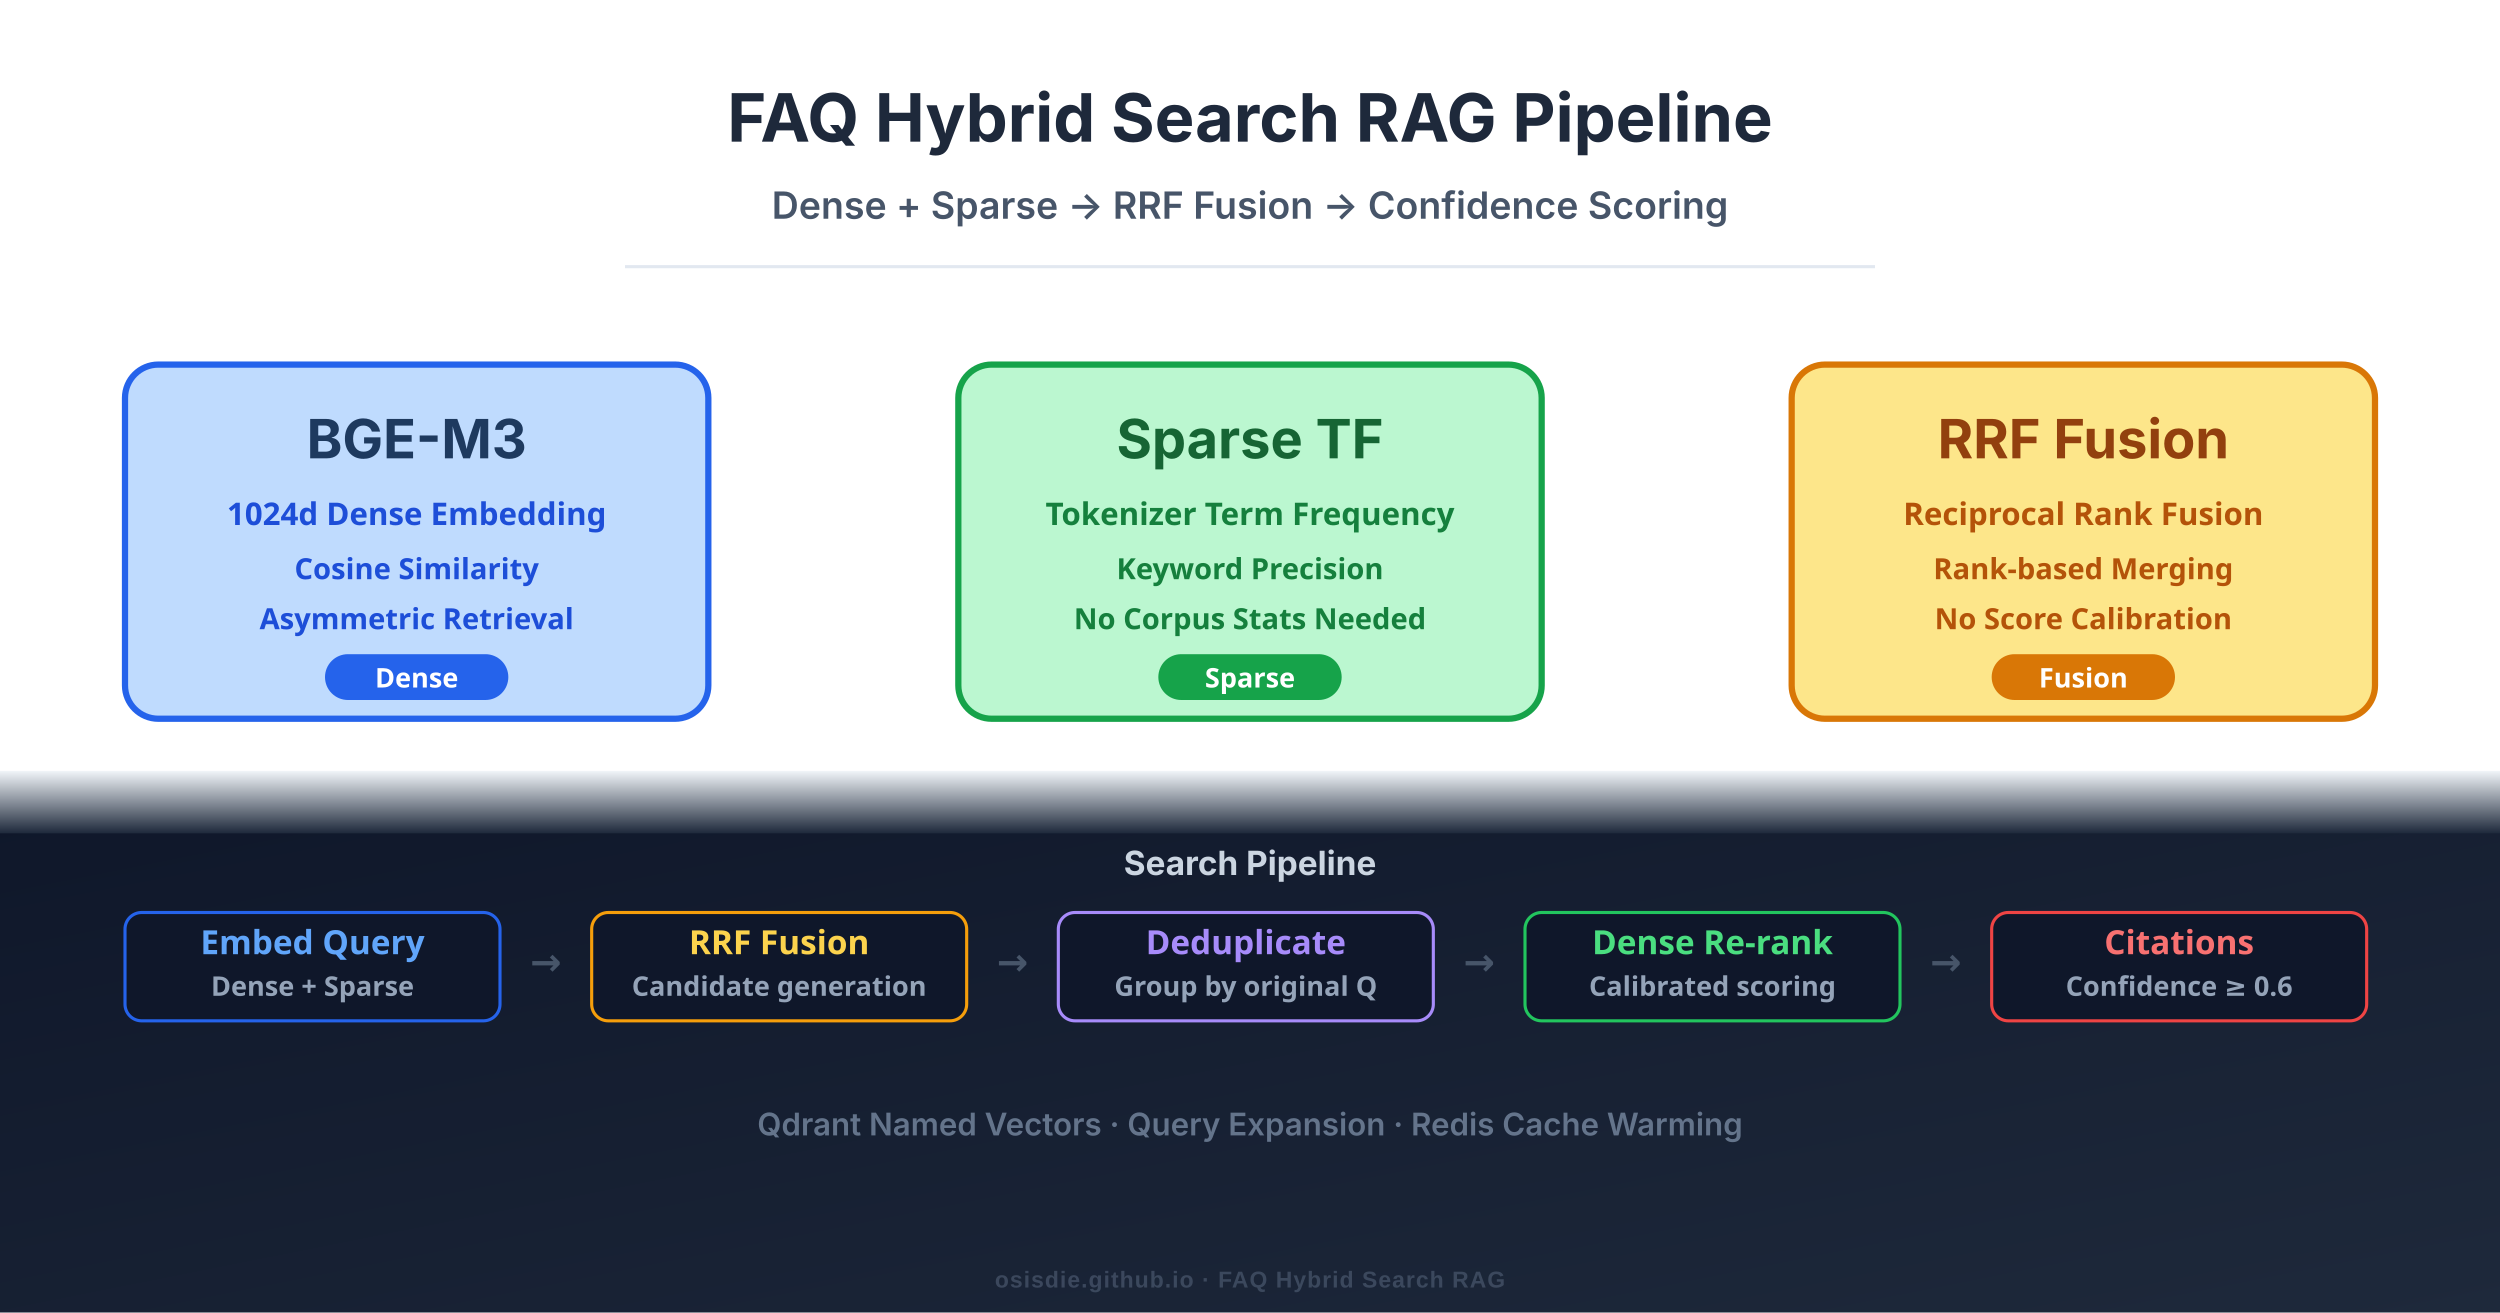
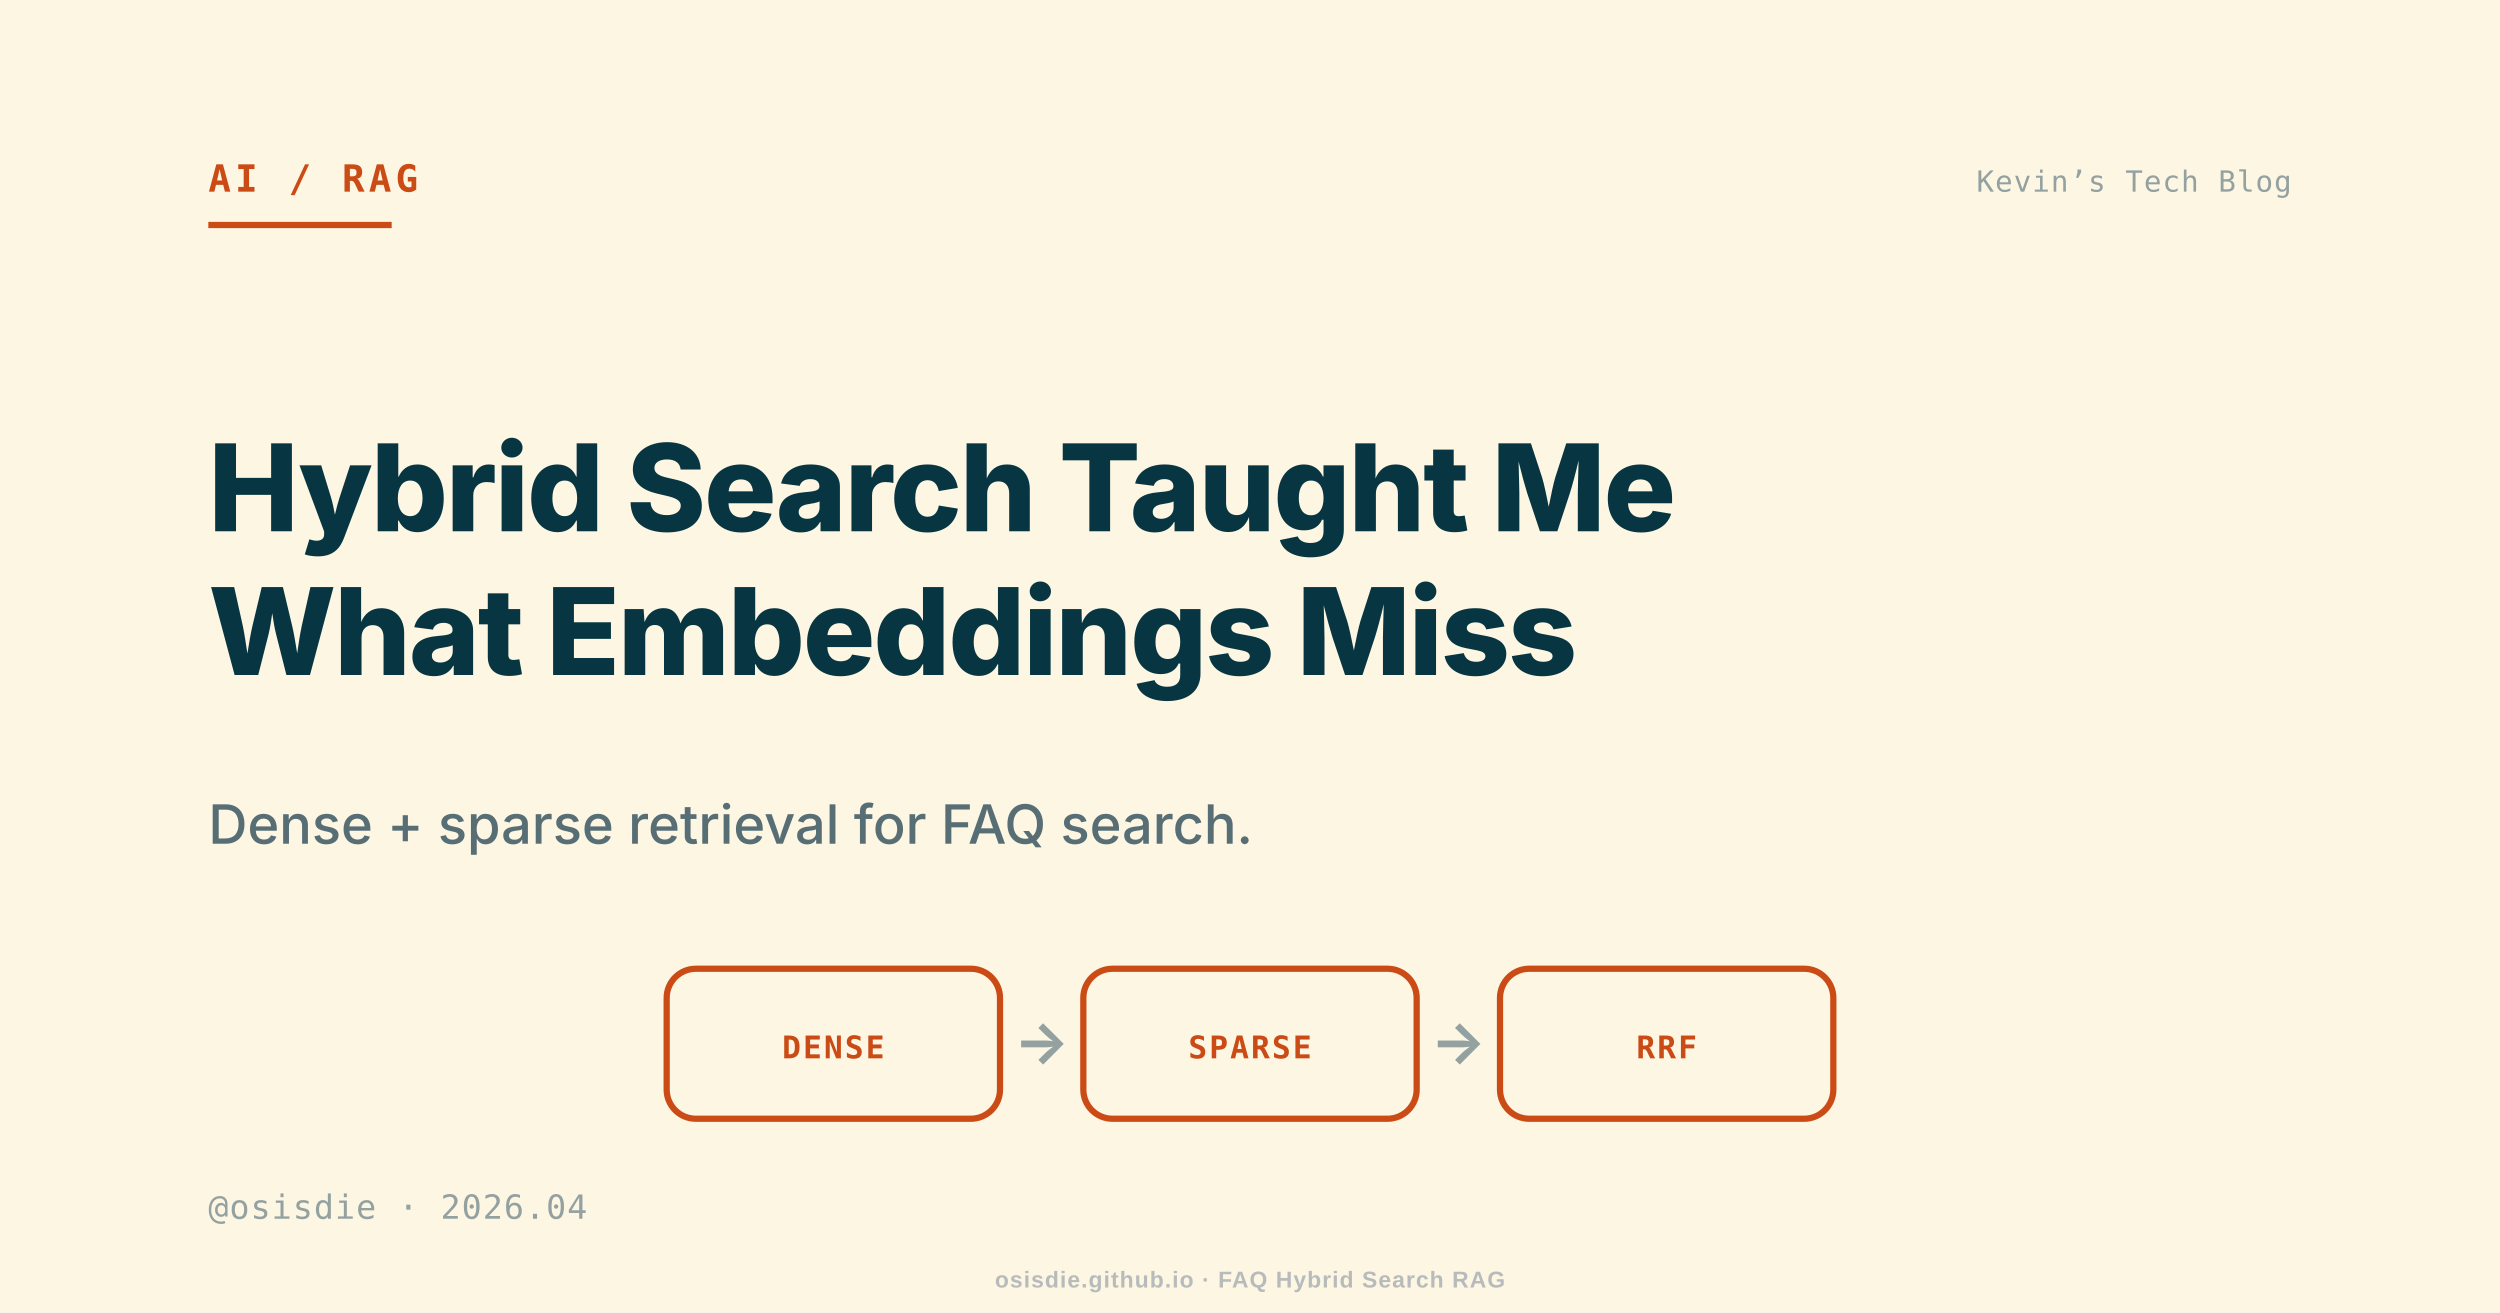
<svg xmlns="http://www.w3.org/2000/svg" viewBox="0 0 1200 630" width="1200" height="630">
-   <defs>
-     <linearGradient id="transitionGrad" x1="0%" y1="0%" x2="0%" y2="100%">
-       <stop offset="0%" style="stop-color:#f1f5f9" />
-       <stop offset="100%" style="stop-color:#1e293b" />
-     </linearGradient>
-     <linearGradient id="detailBgGrad" x1="0%" y1="0%" x2="100%" y2="100%">
-       <stop offset="0%" style="stop-color:#0f172a" />
-       <stop offset="100%" style="stop-color:#1e293b" />
-     </linearGradient>
-   </defs>
-   <rect width="1200" height="630" fill="#ffffff" />
-   <rect y="390" width="1200" height="240" fill="url(#detailBgGrad)" />
-   <rect y="370" width="1200" height="30" fill="url(#transitionGrad)" />
-   <text x="600" y="68" text-anchor="middle" font-family="-apple-system, BlinkMacSystemFont, Segoe UI, Noto Sans TC, sans-serif" font-size="32" font-weight="700" fill="#1e293b">
-     FAQ Hybrid Search RAG Pipeline
-   </text>
-   <text x="600" y="105" text-anchor="middle" font-family="-apple-system, BlinkMacSystemFont, Segoe UI, sans-serif" font-size="18" font-weight="600" fill="#475569">
-     Dense + Sparse → RRF Fusion → Confidence Scoring
-   </text>
-   <line x1="300" y1="128" x2="900" y2="128" stroke="#e2e8f0" stroke-width="1.5" />
-   <g transform="translate(200, 240)">
-     <rect x="-140" y="-65" width="280" height="170" rx="16" fill="#bfdbfe" stroke="#2563eb" stroke-width="3" />
-     <text x="0" y="-20" text-anchor="middle" font-family="-apple-system, BlinkMacSystemFont, Segoe UI, sans-serif" font-size="26" font-weight="700" fill="#1e3a5f">BGE-M3</text>
-     <text x="0" y="12" text-anchor="middle" font-family="sans-serif" font-size="15" font-weight="600" fill="#1d4ed8">1024d Dense Embedding</text>
-     <text x="0" y="38" text-anchor="middle" font-family="sans-serif" font-size="14" font-weight="600" fill="#1d4ed8">Cosine Similarity</text>
-     <text x="0" y="62" text-anchor="middle" font-family="sans-serif" font-size="14" font-weight="600" fill="#1d4ed8">Asymmetric Retrieval</text>
-     <rect x="-44" y="74" width="88" height="22" rx="11" fill="#2563eb" />
-     <text x="0" y="90" text-anchor="middle" font-family="sans-serif" font-size="13" font-weight="700" fill="#fff">Dense</text>
+   <rect width="1200" height="630" fill="#FDF6E3" />
+   <text x="100" y="92" font-family="&quot;JetBrains Mono&quot;, &quot;Consolas&quot;, &quot;Menlo&quot;, monospace" font-size="18" font-weight="700" fill="#CB4B16" letter-spacing="2px">AI / RAG</text>
+   <line x1="100" y1="108" x2="188" y2="108" stroke="#CB4B16" stroke-width="3" />
+   <text x="1100" y="92" text-anchor="end" font-family="&quot;JetBrains Mono&quot;, &quot;Consolas&quot;, &quot;Menlo&quot;, monospace" font-size="14" font-weight="500" fill="#93A1A1" letter-spacing="0.5px">Kevin’s Tech Blog</text>
+   <text x="100" y="255" font-family="-apple-system, BlinkMacSystemFont, &quot;Segoe UI&quot;, &quot;Noto Sans TC&quot;, sans-serif" font-size="58" font-weight="800" fill="#073642" letter-spacing="-1px">Hybrid Search Taught Me</text>
+   <text x="100" y="324" font-family="-apple-system, BlinkMacSystemFont, &quot;Segoe UI&quot;, &quot;Noto Sans TC&quot;, sans-serif" font-size="58" font-weight="800" fill="#073642" letter-spacing="-1px">What Embeddings Miss</text>
+   <text x="100" y="405" font-family="-apple-system, BlinkMacSystemFont, &quot;Segoe UI&quot;, &quot;Noto Sans TC&quot;, sans-serif" font-size="26" font-weight="500" fill="#586E75">Dense + sparse retrieval for FAQ search.</text>
+   <g>
+     <rect x="320" y="465" width="160" height="72" rx="14" fill="none" stroke="#CB4B16" stroke-width="3" />
+     <text x="400" y="508" text-anchor="middle" font-family="&quot;JetBrains Mono&quot;, &quot;Consolas&quot;, &quot;Menlo&quot;, monospace" font-size="15" font-weight="700" fill="#CB4B16" letter-spacing="1px">DENSE</text>
+     <text x="500" y="510" text-anchor="middle" font-family="-apple-system, BlinkMacSystemFont, &quot;Segoe UI&quot;, &quot;Noto Sans TC&quot;, sans-serif" font-size="28" font-weight="700" fill="#93A1A1">→</text>
+     <rect x="520" y="465" width="160" height="72" rx="14" fill="none" stroke="#CB4B16" stroke-width="3" />
+     <text x="600" y="508" text-anchor="middle" font-family="&quot;JetBrains Mono&quot;, &quot;Consolas&quot;, &quot;Menlo&quot;, monospace" font-size="15" font-weight="700" fill="#CB4B16" letter-spacing="1px">SPARSE</text>
+     <text x="700" y="510" text-anchor="middle" font-family="-apple-system, BlinkMacSystemFont, &quot;Segoe UI&quot;, &quot;Noto Sans TC&quot;, sans-serif" font-size="28" font-weight="700" fill="#93A1A1">→</text>
+     <rect x="720" y="465" width="160" height="72" rx="14" fill="none" stroke="#CB4B16" stroke-width="3" />
+     <text x="800" y="508" text-anchor="middle" font-family="&quot;JetBrains Mono&quot;, &quot;Consolas&quot;, &quot;Menlo&quot;, monospace" font-size="15" font-weight="700" fill="#CB4B16" letter-spacing="1px">RRF</text>
  </g>
-   <g transform="translate(600, 240)">
-     <rect x="-140" y="-65" width="280" height="170" rx="16" fill="#bbf7d0" stroke="#16a34a" stroke-width="3" />
-     <text x="0" y="-20" text-anchor="middle" font-family="-apple-system, BlinkMacSystemFont, Segoe UI, sans-serif" font-size="26" font-weight="700" fill="#166534">Sparse TF</text>
-     <text x="0" y="12" text-anchor="middle" font-family="sans-serif" font-size="15" font-weight="600" fill="#15803d">Tokenizer Term Frequency</text>
-     <text x="0" y="38" text-anchor="middle" font-family="sans-serif" font-size="14" font-weight="600" fill="#15803d">Keyword Precision</text>
-     <text x="0" y="62" text-anchor="middle" font-family="sans-serif" font-size="14" font-weight="600" fill="#15803d">No Corpus Stats Needed</text>
-     <rect x="-44" y="74" width="88" height="22" rx="11" fill="#16a34a" />
-     <text x="0" y="90" text-anchor="middle" font-family="sans-serif" font-size="13" font-weight="700" fill="#fff">Sparse</text>
-   </g>
-   <g transform="translate(1000, 240)">
-     <rect x="-140" y="-65" width="280" height="170" rx="16" fill="#fde68a" stroke="#d97706" stroke-width="3" />
-     <text x="0" y="-20" text-anchor="middle" font-family="-apple-system, BlinkMacSystemFont, Segoe UI, sans-serif" font-size="26" font-weight="700" fill="#92400e">RRF Fusion</text>
-     <text x="0" y="12" text-anchor="middle" font-family="sans-serif" font-size="15" font-weight="600" fill="#b45309">Reciprocal Rank Fusion</text>
-     <text x="0" y="38" text-anchor="middle" font-family="sans-serif" font-size="14" font-weight="600" fill="#b45309">Rank-based Merging</text>
-     <text x="0" y="62" text-anchor="middle" font-family="sans-serif" font-size="14" font-weight="600" fill="#b45309">No Score Calibration</text>
-     <rect x="-44" y="74" width="88" height="22" rx="11" fill="#d97706" />
-     <text x="0" y="90" text-anchor="middle" font-family="sans-serif" font-size="13" font-weight="700" fill="#fff">Fusion</text>
-   </g>
-   <text x="600" y="420" text-anchor="middle" font-family="-apple-system, BlinkMacSystemFont, Segoe UI, sans-serif" font-size="16" font-weight="700" fill="#cbd5e1">Search Pipeline</text>
-   <rect x="60" y="438" width="180" height="52" rx="8" fill="#0f172a" stroke="#2563eb" stroke-width="1.5" />
-   <text x="150" y="458" text-anchor="middle" font-family="sans-serif" font-size="16" font-weight="700" fill="#60a5fa">Embed Query</text>
-   <text x="150" y="478" text-anchor="middle" font-family="sans-serif" font-size="13" font-weight="600" fill="#94a3b8">Dense + Sparse</text>
-   <text x="262" y="468" text-anchor="middle" font-family="sans-serif" font-size="18" font-weight="700" fill="#475569">→</text>
-   <rect x="284" y="438" width="180" height="52" rx="8" fill="#0f172a" stroke="#f59e0b" stroke-width="1.5" />
-   <text x="374" y="458" text-anchor="middle" font-family="sans-serif" font-size="16" font-weight="700" fill="#fcd34d">RRF Fusion</text>
-   <text x="374" y="478" text-anchor="middle" font-family="sans-serif" font-size="13" font-weight="600" fill="#94a3b8">Candidate generation</text>
-   <text x="486" y="468" text-anchor="middle" font-family="sans-serif" font-size="18" font-weight="700" fill="#475569">→</text>
-   <rect x="508" y="438" width="180" height="52" rx="8" fill="#0f172a" stroke="#a78bfa" stroke-width="1.5" />
-   <text x="598" y="458" text-anchor="middle" font-family="sans-serif" font-size="16" font-weight="700" fill="#a78bfa">Deduplicate</text>
-   <text x="598" y="478" text-anchor="middle" font-family="sans-serif" font-size="13" font-weight="600" fill="#94a3b8">Group by original Q</text>
-   <text x="710" y="468" text-anchor="middle" font-family="sans-serif" font-size="18" font-weight="700" fill="#475569">→</text>
-   <rect x="732" y="438" width="180" height="52" rx="8" fill="#0f172a" stroke="#22c55e" stroke-width="1.5" />
-   <text x="822" y="458" text-anchor="middle" font-family="sans-serif" font-size="16" font-weight="700" fill="#4ade80">Dense Re-rank</text>
-   <text x="822" y="478" text-anchor="middle" font-family="sans-serif" font-size="13" font-weight="600" fill="#94a3b8">Calibrated scoring</text>
-   <text x="934" y="468" text-anchor="middle" font-family="sans-serif" font-size="18" font-weight="700" fill="#475569">→</text>
-   <rect x="956" y="438" width="180" height="52" rx="8" fill="#0f172a" stroke="#ef4444" stroke-width="1.5" />
-   <text x="1046" y="458" text-anchor="middle" font-family="sans-serif" font-size="16" font-weight="700" fill="#f87171">Citations</text>
-   <text x="1046" y="478" text-anchor="middle" font-family="sans-serif" font-size="13" font-weight="600" fill="#94a3b8">Confidence ≥ 0.6</text>
-   <text x="600" y="545" text-anchor="middle" font-family="-apple-system, BlinkMacSystemFont, Segoe UI, sans-serif" font-size="15" font-weight="600" fill="#64748b">
-     Qdrant Named Vectors · Query Expansion · Redis Cache Warming
-   </text>
+   <text x="100" y="585" font-family="&quot;JetBrains Mono&quot;, &quot;Consolas&quot;, &quot;Menlo&quot;, monospace" font-size="16" font-weight="500" fill="#93A1A1" letter-spacing="0.5px">@osisdie · 2026.04</text>
  <g opacity="0.45">
    <text x="600" y="618" text-anchor="middle" fill="#64748b" font-family="Segoe UI, Arial, sans-serif" font-size="11" font-weight="600" letter-spacing="0.5px">osisdie.github.io · FAQ Hybrid Search RAG</text>
  </g>
</svg>
